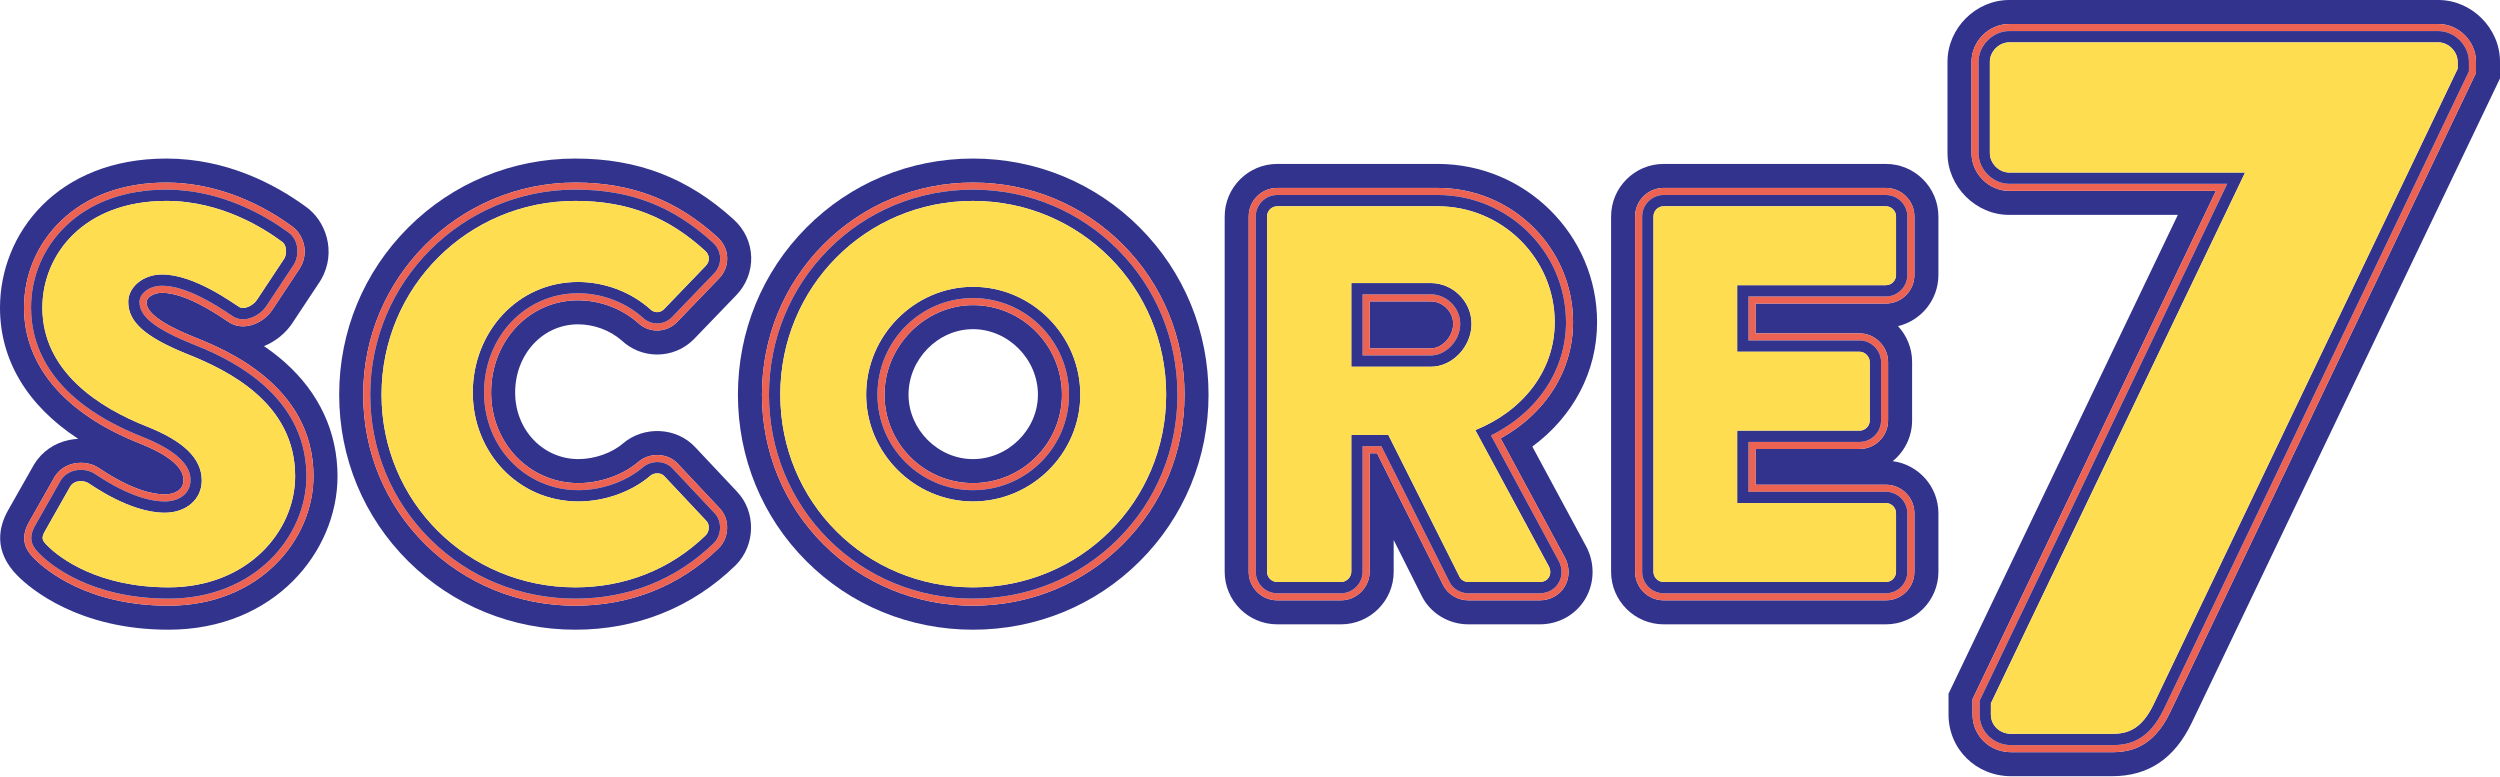
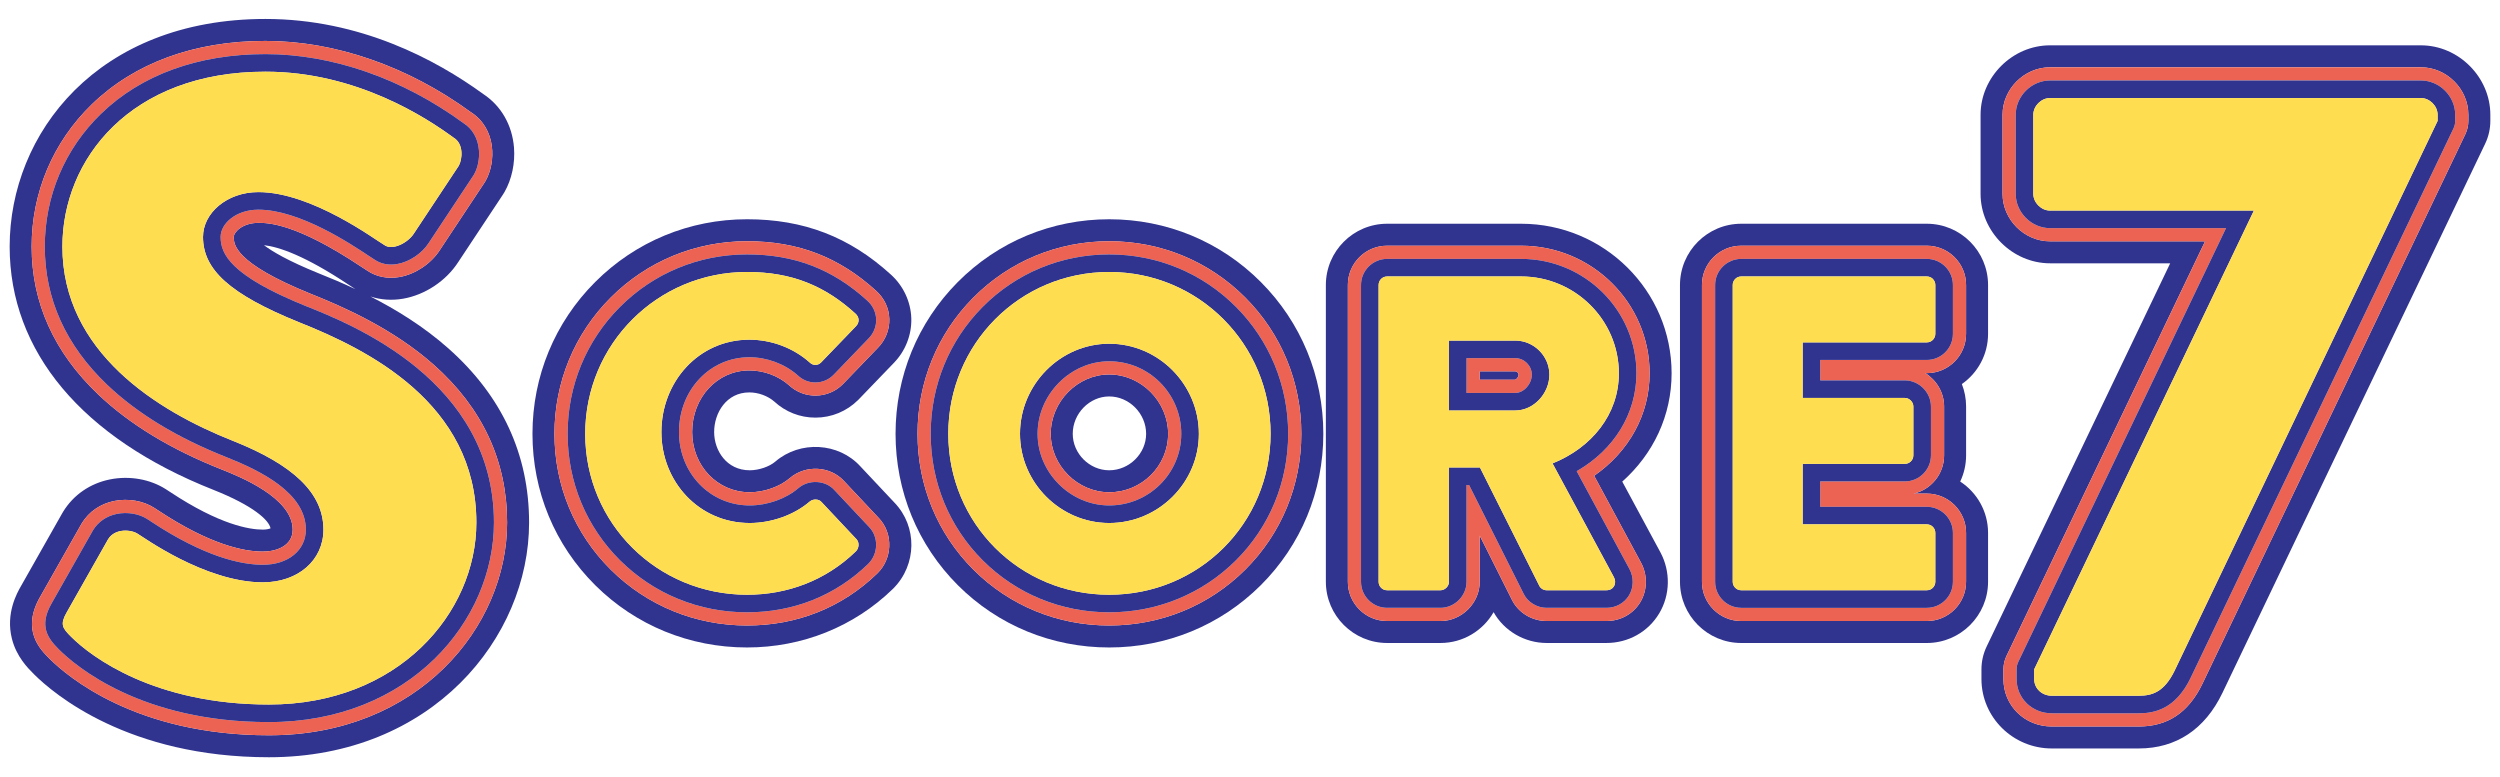
<svg xmlns="http://www.w3.org/2000/svg" id="Layer_1" data-name="Layer 1" viewBox="0 0 885.074 274.801">
  <defs>
    <style>
      .cls-1 {
        fill: none;
      }

      .cls-2 {
        fill: #ec6353;
      }

      .cls-3 {
-         fill: #32338d;
+         fill: #30348f;
      }

      .cls-4 {
        fill: #fedd50;
      }
    </style>
  </defs>
-   <path class="cls-1" d="M344.457,116.533c-12.365,0-22.811,10.62-22.811,23.19,0,12.364,10.446,22.811,22.811,22.811,12.467,0,23-10.446,23-22.811,0-12.57-10.533-23.19-23-23.19Z" />
-   <path class="cls-3" d="M100.809,128.238c-2.366-2.098-4.842-3.99-7.346-5.697,4.071-1.658,7.727-4.599,10.091-8.236l9.643-14.558.52-.843c5.539-9.698,1.648-20.842-5.574-25.821-10.691-7.782-27.834-16.95-49.251-16.95C20.229,56.133,0,82.7,0,108.943c0,18.611,9.687,34.637,27.685,46.422-1.049.048-2.097.175-3.133.384-5.268,1.065-9.688,4.121-12.447,8.605l-9.192,16.213c-3.31,5.806-5.4,14.561,3.381,23.344,4.462,4.463,21.499,19.023,53.357,19.023,37.458,0,59.841-27.624,59.841-54.33,0-15.573-6.46-29.531-18.682-40.366ZM59.65,214.435c-28.591,0-43.468-12.655-47.347-16.534-1.963-1.963-6.044-6.045-2.004-13.129l9.044-15.963c1.511-2.456,3.958-4.135,6.892-4.728,2.981-.604,6.219-.036,8.557,1.482.228.139.478.304.823.532,11.144,7.38,18.498,8.929,22.705,8.929,3.049,0,6.61-1.283,6.61-4.9,0-1.733,0-7.007-15.469-13.148-26.412-10.441-40.962-27.501-40.962-48.032,0-11.644,4.597-22.519,12.945-30.623,9.224-8.954,22.172-13.688,37.445-13.688,15.005,0,30.745,5.465,44.346,15.394,3.605,2.416,6.566,8.591,3.099,14.661l-.225.366-9.665,14.591c-1.874,2.902-5.25,5.149-8.623,5.733-2.501.434-4.905-.051-6.833-1.364-.363-.222-.786-.504-1.379-.899-3.508-2.337-14.185-9.451-22.24-9.451-3.339,0-5.47,1.89-5.47,3.19,0,1.549,0,5.661,16.651,12.406,10.467,4.159,42.44,16.866,42.44,49.345,0,22.528-19.204,45.83-51.341,45.83Z" />
-   <path class="cls-3" d="M246.268,158.468c-6.545-7.205-18.221-7.901-25.787-1.42-3.87,3.333-10.022,5.486-15.672,5.486-12.578,0-22.43-10.354-22.43-23.57,0-13.537,9.769-24.141,22.24-24.141,5.687,0,11.322,2.089,15.499,5.737,3.419,3.197,7.843,4.95,12.527,4.95,4.895,0,9.505-1.914,12.981-5.391l14.958-15.529c3.56-3.634,5.513-8.572,5.366-13.583-.15-5.115-2.366-9.846-6.243-13.334-16.14-14.695-33.948-21.541-56.037-21.541-22.386,0-43.393,8.68-59.153,24.438-15.759,15.76-24.438,36.768-24.438,59.152s8.694,43.338,24.479,59.003c15.731,15.611,36.724,24.208,59.112,24.208,21.762,0,41.339-7.838,56.617-22.666l.16-.157c7.11-7.109,7.276-18.981.429-26.1l-14.607-15.544ZM257.424,187.265c-.131,2.612-1.192,5.04-2.988,6.837-13.729,13.325-31.26,20.333-50.767,20.333-20.129,0-38.996-7.722-53.125-21.741-14.166-14.057-21.967-32.868-21.967-52.97,0-41.405,33.686-75.091,75.091-75.091,19.865,0,35.868,6.154,50.36,19.368,2.104,1.868,3.342,4.466,3.424,7.257.081,2.761-.971,5.389-2.965,7.409l-14.873,15.443c-1.871,1.87-4.347,2.9-6.971,2.9-2.545,0-4.95-.969-6.8-2.733-5.72-5.057-13.448-7.954-21.226-7.954-17.237,0-30.74,14.338-30.74,32.641,0,17.983,13.586,32.07,30.93,32.07,7.684,0,15.814-2.892,21.219-7.546,4.057-3.477,10.535-3.11,13.987.737l14.703,15.646c1.861,1.914,2.847,4.601,2.707,7.393Z" />
-   <path class="cls-3" d="M344.457,56.133c-22.384,0-43.338,8.693-59.003,24.479-15.611,15.731-24.208,36.725-24.208,59.111s8.612,43.325,24.249,58.963c15.637,15.637,36.577,24.248,58.963,24.248s43.352-8.604,59.036-24.229c15.711-15.65,24.364-36.598,24.364-58.982s-8.638-43.386-24.323-59.132c-15.712-15.772-36.693-24.459-59.077-24.459ZM397.495,192.685c-14.08,14.025-32.916,21.75-53.038,21.75s-38.921-7.728-52.952-21.759c-14.032-14.031-21.759-32.837-21.759-52.952s7.721-38.995,21.742-53.124c14.057-14.165,32.869-21.967,52.97-21.967s38.95,7.798,53.055,21.958c14.087,14.142,21.845,33.011,21.845,53.133s-7.764,38.917-21.863,52.961Z" />
-   <path class="cls-3" d="M344.457,108.033c-16.972,0-31.311,14.513-31.311,31.69,0,17.265,14.046,31.311,31.311,31.311,17.369,0,31.5-14.046,31.5-31.311,0-17.475-14.131-31.69-31.5-31.69ZM344.457,162.534c-12.365,0-22.811-10.446-22.811-22.811,0-12.57,10.446-23.19,22.811-23.19,12.467,0,23,10.62,23,23.19,0,12.364-10.533,22.811-23,22.811Z" />
-   <path class="cls-3" d="M514.464,114.644c0-4.304-3.637-7.94-7.94-7.94h-21.62v16.641h21.62c4.081,0,7.94-4.229,7.94-8.7Z" />
-   <path class="cls-3" d="M565.415,114.074c0-30.901-25.311-56.041-56.421-56.041h-56.811c-10.262,0-18.61,8.349-18.61,18.61v125.781c0,10.262,8.349,18.61,18.61,18.61h22.61c10.262,0,18.61-8.349,18.61-18.61v-11.244l9.964,19.853c3.037,6.076,9.497,10.002,16.456,10.002h25.271c6.731,0,12.758-3.362,16.122-8.994,3.356-5.617,3.478-12.755.311-18.638l-19.042-35.304c14.438-10.626,22.93-26.479,22.93-44.025ZM531.261,155.196l22.784,42.242c1.753,3.257,1.704,7.181-.126,10.244-1.815,3.038-5.114,4.853-8.825,4.853h-25.271c-3.71,0-7.268-2.131-8.854-5.303l-23.467-46.758h-2.6v41.95c0,5.48-4.63,10.11-10.11,10.11h-22.61c-5.575,0-10.11-4.535-10.11-10.11v-125.781c0-5.575,4.535-10.11,10.11-10.11h56.811c26.424,0,47.921,21.327,47.921,47.541,0,17.07-9.664,32.307-25.653,41.122Z" />
-   <path class="cls-3" d="M667.644,58.033h-78.661c-10.262,0-18.61,8.349-18.61,18.61v125.781c0,10.262,8.349,18.61,18.61,18.61h78.661c10.262,0,18.61-8.349,18.61-18.61v-20.71c0-9.435-7.057-17.252-16.169-18.451,4.184-3.415,6.858-8.61,6.858-14.42v-20.71c0-4.891-1.897-9.348-4.993-12.673,8.192-1.948,14.304-9.327,14.304-18.107v-20.71c0-10.262-8.349-18.61-18.61-18.61ZM677.754,97.354c0,5.575-4.535,10.11-10.11,10.11h-46.131v10.56h36.82c5.48,0,10.11,4.63,10.11,10.11v20.71c0,5.575-4.535,10.11-10.11,10.11h-36.82v12.65h46.131c5.575,0,10.11,4.535,10.11,10.11v20.71c0,5.575-4.535,10.11-10.11,10.11h-78.661c-5.575,0-10.11-4.535-10.11-10.11v-125.781c0-5.575,4.535-10.11,10.11-10.11h78.661c5.575,0,10.11,4.535,10.11,10.11v20.71Z" />
-   <path class="cls-3" d="M863.234,0h-151.921c-11.839,0-21.84,10.001-21.84,21.84v32.4c0,11.839,10.001,21.84,21.84,21.84h59.705l-81.185,169.515v7.366c0,12.247,9.752,21.84,22.2,21.84h35.64c12.912,0,22.163-6.198,28.291-18.967l109.109-228.07v-5.924c0-11.839-10.001-21.84-21.84-21.84ZM876.574,25.835l-.637,1.33-107.641,225c-6.013,12.53-14.18,14.136-20.623,14.136h-35.64c-7.683,0-13.7-5.859-13.7-13.34v-5.437l86.18-179.944h-73.2c-7.23,0-13.34-6.109-13.34-13.34V21.84c0-7.23,6.109-13.34,13.34-13.34h151.921c7.231,0,13.34,6.109,13.34,13.34v3.995Z" />
-   <path class="cls-2" d="M68.551,119.26c-16.651-6.745-16.651-10.857-16.651-12.406,0-1.301,2.131-3.19,5.47-3.19,8.055,0,18.731,7.114,22.24,9.451.593.396,1.016.678,1.379.899,1.928,1.313,4.332,1.798,6.833,1.364,3.372-.584,6.749-2.831,8.623-5.733l9.665-14.591.225-.366c3.468-6.07.506-12.245-3.099-14.661-13.601-9.929-29.341-15.394-44.346-15.394-15.273,0-28.221,4.733-37.445,13.688-8.348,8.104-12.945,18.979-12.945,30.623,0,20.531,14.55,37.591,40.962,48.032,15.469,6.142,15.469,11.415,15.469,13.148,0,3.617-3.561,4.9-6.61,4.9-4.207,0-11.561-1.549-22.705-8.929-.345-.229-.595-.394-.823-.532-2.338-1.519-5.576-2.086-8.557-1.482-2.934.593-5.381,2.271-6.892,4.728l-9.044,15.963c-4.041,7.084.041,11.166,2.004,13.129,3.878,3.879,18.756,16.534,47.347,16.534,32.137,0,51.341-23.302,51.341-45.83,0-32.479-31.973-45.186-42.44-49.345ZM59.65,211.935c-27.63,0-41.872-12.095-45.579-15.802-2.376-2.377-4.458-5.117-1.597-10.127l9-15.887c1.144-1.859,3.011-3.134,5.258-3.588,2.34-.474,4.949-.021,6.731,1.149.192.115.417.265.773.5,11.663,7.723,19.535,9.344,24.085,9.344,5.364,0,9.11-3.043,9.11-7.4,0-2.152,0-8.704-17.046-15.472-32.55-12.869-39.384-31.96-39.384-45.709,0-10.962,4.328-21.2,12.187-28.829,8.748-8.492,21.095-12.981,35.704-12.981,19.492,0,35.183,9.3,42.886,14.923,4.22,2.646,4.112,8.375,2.388,11.393l-.138.225-9.69,14.63c-1.443,2.268-4.247,4.146-6.939,4.611-1.871.323-3.65-.029-5.046-.998-.332-.201-.748-.479-1.354-.882-3.664-2.441-14.814-9.871-23.626-9.871-4.768,0-7.97,2.942-7.97,5.69,0,3.633,2.164,8.223,18.212,14.724,10.092,4.011,40.878,16.245,40.878,47.027,0,21.299-18.269,43.33-48.841,43.33Z" />
-   <path class="cls-2" d="M240.014,164.226c-3.452-3.848-9.93-4.214-13.987-.737-5.404,4.654-13.535,7.546-21.219,7.546-17.344,0-30.93-14.087-30.93-32.07,0-18.303,13.503-32.641,30.74-32.641,7.778,0,15.506,2.897,21.226,7.954,1.85,1.765,4.255,2.733,6.8,2.733,2.625,0,5.1-1.03,6.971-2.9l14.873-15.443c1.994-2.021,3.046-4.648,2.965-7.409-.082-2.791-1.32-5.389-3.424-7.257-14.492-13.214-30.495-19.368-50.36-19.368-41.405,0-75.091,33.686-75.091,75.091,0,20.102,7.801,38.913,21.967,52.97,14.128,14.02,32.995,21.741,53.125,21.741,19.507,0,37.038-7.008,50.767-20.333,1.796-1.797,2.857-4.225,2.988-6.837.14-2.792-.846-5.479-2.707-7.393l-14.703-15.646ZM252.668,192.333c-13.227,12.838-30.155,19.602-48.999,19.602-19.465,0-37.707-7.464-51.364-21.016-13.688-13.584-21.228-31.766-21.228-51.195,0-40.026,32.564-72.591,72.591-72.591,19.468,0,34.479,5.771,48.675,18.715,1.607,1.428,2.548,3.388,2.609,5.483.061,2.09-.75,4.086-2.286,5.621l-14.767,15.336c-1.452,1.453-3.3,2.223-5.256,2.223-1.911,0-3.718-.734-5.104-2.071-6.175-5.477-14.523-8.616-22.921-8.616-18.639,0-33.24,15.436-33.24,35.141,0,19.385,14.684,34.57,33.43,34.57,8.256,0,17.012-3.123,22.85-8.151,1.395-1.195,3.319-1.83,5.254-1.799,2.079.054,3.988.902,5.258,2.332l14.741,15.686c2.767,2.832,2.661,7.827-.244,10.731Z" />
-   <path class="cls-2" d="M344.457,64.633c-20.101,0-38.913,7.802-52.97,21.967-14.021,14.129-21.742,32.995-21.742,53.124s7.728,38.921,21.759,52.952c14.031,14.031,32.837,21.759,52.952,21.759s38.958-7.725,53.038-21.75c14.099-14.044,21.863-32.853,21.863-52.961s-7.758-38.991-21.845-53.133c-14.105-14.16-32.947-21.958-53.055-21.958ZM395.73,190.913c-13.608,13.556-31.817,21.021-51.273,21.021s-37.625-7.468-51.185-21.026c-13.56-13.56-21.027-31.737-21.027-51.185s7.464-37.706,21.016-51.363c13.584-13.688,31.766-21.228,51.195-21.228s37.651,7.537,51.284,21.223c13.617,13.669,21.116,31.912,21.116,51.368s-7.503,37.618-21.127,51.189Z" />
-   <path class="cls-2" d="M344.457,105.533c-18.644,0-33.811,15.338-33.811,34.19,0,18.644,15.167,33.811,33.811,33.811,18.748,0,34-15.167,34-33.811,0-18.853-15.252-34.19-34-34.19ZM344.457,171.034c-17.265,0-31.311-14.046-31.311-31.311,0-17.178,14.339-31.69,31.311-31.69,17.369,0,31.5,14.216,31.5,31.69,0,17.265-14.131,31.311-31.5,31.311Z" />
-   <path class="cls-2" d="M516.964,114.644c0-5.659-4.781-10.44-10.44-10.44h-24.12v21.641h24.12c5.464,0,10.44-5.339,10.44-11.2ZM484.904,106.703h21.62c4.304,0,7.94,3.637,7.94,7.94,0,4.472-3.859,8.7-7.94,8.7h-21.62v-16.641Z" />
-   <path class="cls-2" d="M508.994,66.533h-56.811c-5.575,0-10.11,4.535-10.11,10.11v125.781c0,5.575,4.535,10.11,10.11,10.11h22.61c5.48,0,10.11-4.63,10.11-10.11v-41.95h2.6l23.467,46.758c1.586,3.172,5.144,5.303,8.854,5.303h25.271c3.711,0,7.01-1.814,8.825-4.853,1.83-3.063,1.879-6.987.126-10.244l-22.784-42.242c15.989-8.815,25.653-24.052,25.653-41.122,0-26.214-21.497-47.541-47.921-47.541ZM527.858,154.153l23.987,44.473c1.338,2.483,1.31,5.462-.072,7.774-1.359,2.276-3.856,3.635-6.679,3.635h-25.271c-3.217,0-5.642-1.97-6.618-3.921l-24.159-48.14h-6.643v44.45c0,4.125-3.485,7.61-7.61,7.61h-22.61c-4.196,0-7.61-3.414-7.61-7.61v-125.781c0-4.196,3.414-7.61,7.61-7.61h56.811c25.045,0,45.421,20.205,45.421,45.041,0,16.896-10.064,31.915-26.557,40.079Z" />
-   <path class="cls-2" d="M667.644,66.533h-78.661c-5.575,0-10.11,4.535-10.11,10.11v125.781c0,5.575,4.535,10.11,10.11,10.11h78.661c5.575,0,10.11-4.535,10.11-10.11v-20.71c0-5.575-4.535-10.11-10.11-10.11h-46.131v-12.65h36.82c5.575,0,10.11-4.535,10.11-10.11v-20.71c0-5.48-4.63-10.11-10.11-10.11h-36.82v-10.56h46.131c5.575,0,10.11-4.535,10.11-10.11v-20.71c0-5.575-4.535-10.11-10.11-10.11ZM675.254,97.354c0,4.196-3.414,7.61-7.61,7.61h-48.631v15.56h39.32c4.125,0,7.61,3.485,7.61,7.61v20.71c0,4.196-3.414,7.61-7.61,7.61h-39.32v17.65h48.631c4.196,0,7.61,3.414,7.61,7.61v20.71c0,4.196-3.414,7.61-7.61,7.61h-78.661c-4.196,0-7.61-3.414-7.61-7.61v-125.781c0-4.196,3.414-7.61,7.61-7.61h78.661c4.196,0,7.61,3.414,7.61,7.61v20.71Z" />
-   <path class="cls-3" d="M67.613,121.577c-16.049-6.501-18.212-11.091-18.212-14.724,0-2.748,3.203-5.69,7.97-5.69,8.812,0,19.962,7.43,23.626,9.871.606.403,1.022.681,1.354.882,1.396.969,3.176,1.321,5.046.998,2.692-.466,5.496-2.344,6.939-4.611l9.69-14.63.138-.225c1.724-3.018,1.832-8.746-2.388-11.393-7.703-5.623-23.394-14.923-42.886-14.923-14.609,0-26.956,4.489-35.704,12.981-7.858,7.629-12.187,17.867-12.187,28.829,0,13.749,6.834,32.84,39.384,45.709,17.046,6.768,17.046,13.319,17.046,15.472,0,4.357-3.746,7.4-9.11,7.4-4.55,0-12.423-1.621-24.085-9.344-.355-.235-.581-.385-.773-.5-1.782-1.171-4.391-1.623-6.731-1.149-2.247.454-4.114,1.729-5.258,3.588l-9,15.887c-2.86,5.01-.779,7.75,1.597,10.127,3.707,3.707,17.949,15.802,45.579,15.802,30.572,0,48.841-22.031,48.841-43.33,0-30.782-30.787-43.017-40.878-47.027ZM59.65,207.935c-24.7,0-38.38-10.26-42.75-14.63-1.9-1.9-2.47-2.66-.95-5.32l8.93-15.77c1.52-2.471,5.13-2.091,6.46-1.141.76.38,14.44,10.45,26.98,10.45,7.6,0,13.11-4.75,13.11-11.4,0-7.979-6.65-14.06-19.57-19.189-16.34-6.46-36.86-19.19-36.86-41.991,0-18.81,14.63-37.811,43.891-37.811,19.76,0,34.96,10.07,40.661,14.251,2.28,1.33,1.9,4.75,1.14,6.08l-9.69,14.63c-1.33,2.09-4.75,3.8-6.46,2.47-1.71-.95-15.58-11.4-27.17-11.4-6.84,0-11.97,4.561-11.97,9.69,0,7.03,5.7,12.351,20.71,18.431,14.82,5.89,38.38,17.479,38.38,43.32,0,19.57-16.91,39.33-44.841,39.33Z" />
-   <path class="cls-3" d="M238.171,165.916c-1.271-1.43-3.18-2.278-5.258-2.332-1.935-.031-3.859.604-5.254,1.799-5.838,5.028-14.594,8.151-22.85,8.151-18.746,0-33.43-15.186-33.43-34.57,0-19.705,14.601-35.141,33.24-35.141,8.397,0,16.746,3.14,22.921,8.616,1.386,1.337,3.193,2.071,5.104,2.071,1.957,0,3.805-.77,5.256-2.223l14.767-15.336c1.536-1.535,2.347-3.531,2.286-5.621-.062-2.096-1.002-4.056-2.609-5.483-14.196-12.943-29.208-18.715-48.675-18.715-40.027,0-72.591,32.564-72.591,72.591,0,19.43,7.539,37.611,21.228,51.195,13.657,13.552,31.898,21.016,51.364,21.016,18.844,0,35.772-6.764,48.999-19.602,2.905-2.904,3.011-7.899.244-10.731l-14.741-15.686ZM249.839,189.505c-12.92,12.54-29.26,18.43-46.17,18.43-38.001,0-68.591-30.21-68.591-68.211s30.59-68.591,68.591-68.591c19,0,33.06,5.891,45.98,17.671,1.71,1.52,1.71,3.8.19,5.319l-14.82,15.391c-1.33,1.33-3.42,1.33-4.75,0-7.03-6.271-16.34-9.69-25.65-9.69-21.47,0-37.24,17.86-37.24,39.141,0,21.091,15.96,38.57,37.43,38.57,8.93,0,18.62-3.229,25.46-9.12,1.33-1.14,3.8-1.14,4.94.19l14.82,15.771c1.33,1.33,1.14,3.8-.19,5.13Z" />
-   <path class="cls-3" d="M344.457,67.133c-19.43,0-37.611,7.539-51.195,21.228-13.552,13.657-21.016,31.898-21.016,51.363s7.467,37.625,21.027,51.185c13.56,13.559,31.737,21.026,51.185,21.026s37.665-7.466,51.273-21.021c13.625-13.571,21.127-31.751,21.127-51.189s-7.499-37.699-21.116-51.368c-13.633-13.686-31.846-21.223-51.284-21.223ZM344.457,207.935c-38.001,0-68.211-30.21-68.211-68.211s30.21-68.591,68.211-68.591,68.4,30.591,68.4,68.591-30.4,68.211-68.4,68.211Z" />
-   <path class="cls-3" d="M344.457,101.533c-20.71,0-37.811,17.291-37.811,38.19,0,20.711,17.101,37.811,37.811,37.811,20.899,0,38-17.1,38-37.811,0-20.899-17.101-38.19-38-38.19ZM344.457,173.534c-18.644,0-33.811-15.167-33.811-33.811,0-18.853,15.167-34.19,33.811-34.19,18.748,0,34,15.338,34,34.19,0,18.644-15.252,33.811-34,33.811Z" />
-   <path class="cls-3" d="M508.994,69.033h-56.811c-4.196,0-7.61,3.414-7.61,7.61v125.781c0,4.196,3.414,7.61,7.61,7.61h22.61c4.125,0,7.61-3.485,7.61-7.61v-44.45h6.643l24.159,48.14c.977,1.951,3.401,3.921,6.618,3.921h25.271c2.822,0,5.319-1.358,6.679-3.635,1.382-2.312,1.41-5.291.072-7.774l-23.987-44.473c16.492-8.164,26.557-23.183,26.557-40.079,0-24.836-20.376-45.041-45.421-45.041ZM522.294,152.265l26.03,48.26c1.33,2.471,0,5.511-3.23,5.511h-25.271c-1.52,0-2.66-.95-3.04-1.71l-25.27-50.351h-13.11v48.45c0,1.9-1.71,3.61-3.61,3.61h-22.61c-2.09,0-3.61-1.71-3.61-3.61v-125.781c0-1.9,1.521-3.61,3.61-3.61h56.811c22.801,0,41.421,18.431,41.421,41.041,0,17.479-11.59,31.54-28.12,38.19Z" />
-   <path class="cls-3" d="M520.964,114.644c0-7.979-6.65-14.44-14.44-14.44h-28.12v29.641h28.12c7.79,0,14.44-7.22,14.44-15.2ZM482.404,104.203h24.12c5.659,0,10.44,4.781,10.44,10.44,0,5.861-4.977,11.2-10.44,11.2h-24.12v-21.641Z" />
-   <path class="cls-3" d="M667.644,69.033h-78.661c-4.196,0-7.61,3.414-7.61,7.61v125.781c0,4.196,3.414,7.61,7.61,7.61h78.661c4.196,0,7.61-3.414,7.61-7.61v-20.71c0-4.196-3.414-7.61-7.61-7.61h-48.631v-17.65h39.32c4.196,0,7.61-3.414,7.61-7.61v-20.71c0-4.125-3.485-7.61-7.61-7.61h-39.32v-15.56h48.631c4.196,0,7.61-3.414,7.61-7.61v-20.71c0-4.196-3.414-7.61-7.61-7.61ZM671.254,97.354c0,1.9-1.521,3.61-3.61,3.61h-52.631v23.56h43.32c1.9,0,3.61,1.711,3.61,3.61v20.71c0,2.091-1.71,3.61-3.61,3.61h-43.32v25.65h52.631c2.09,0,3.61,1.71,3.61,3.61v20.71c0,1.9-1.521,3.61-3.61,3.61h-78.661c-2.09,0-3.61-1.71-3.61-3.61v-125.781c0-1.9,1.521-3.61,3.61-3.61h78.661c2.09,0,3.61,1.71,3.61,3.61v20.71Z" />
-   <path class="cls-2" d="M863.234,8.5h-151.921c-7.23,0-13.34,6.109-13.34,13.34v32.4c0,7.23,6.109,13.34,13.34,13.34h73.2l-86.18,179.944v5.437c0,7.48,6.018,13.34,13.7,13.34h35.64c6.443,0,14.61-1.605,20.623-14.136l107.641-225,.637-1.33v-3.995c0-7.23-6.108-13.34-13.34-13.34ZM874.074,25.268l-.392.819-107.641,225c-5.377,11.204-12.303,12.714-18.368,12.714h-35.64c-6.28,0-11.2-4.762-11.2-10.84v-4.868l87.649-183.013h-77.17c-5.774,0-10.84-5.065-10.84-10.84V21.84c0-5.774,5.065-10.84,10.84-10.84h151.921c5.774,0,10.84,5.065,10.84,10.84v3.428Z" />
-   <path class="cls-3" d="M863.234,11h-151.921c-5.774,0-10.84,5.065-10.84,10.84v32.4c0,5.774,5.065,10.84,10.84,10.84h77.17l-87.649,183.013v4.868c0,6.078,4.92,10.84,11.2,10.84h35.64c6.065,0,12.991-1.51,18.368-12.714l107.641-225,.392-.819v-3.428c0-5.774-5.065-10.84-10.84-10.84ZM870.074,24.36l-107.641,225c-4.319,9-9.359,10.44-14.76,10.44h-35.64c-3.96,0-7.2-2.88-7.2-6.84v-3.96l90-187.921h-83.521c-3.6,0-6.84-3.24-6.84-6.84V21.84c0-3.6,3.24-6.84,6.84-6.84h151.921c3.6,0,6.84,3.24,6.84,6.84v2.521Z" />
-   <path class="cls-4" d="M66.111,125.284c-15.01-6.08-20.71-11.4-20.71-18.431,0-5.13,5.13-9.69,11.97-9.69,11.59,0,25.46,10.45,27.17,11.4,1.71,1.33,5.13-.38,6.46-2.47l9.69-14.63c.76-1.33,1.14-4.75-1.14-6.08-5.7-4.181-20.9-14.251-40.661-14.251-29.26,0-43.891,19.001-43.891,37.811,0,22.801,20.521,35.531,36.86,41.991,12.92,5.13,19.57,11.21,19.57,19.189,0,6.65-5.51,11.4-13.11,11.4-12.541,0-26.221-10.07-26.98-10.45-1.33-.95-4.94-1.33-6.46,1.141l-8.93,15.77c-1.52,2.66-.95,3.42.95,5.32,4.37,4.37,18.05,14.63,42.75,14.63,27.931,0,44.841-19.76,44.841-39.33,0-25.841-23.561-37.431-38.38-43.32Z" />
-   <path class="cls-4" d="M235.209,168.604c-1.14-1.33-3.61-1.33-4.94-.19-6.84,5.891-16.53,9.12-25.46,9.12-21.47,0-37.43-17.479-37.43-38.57,0-21.28,15.77-39.141,37.24-39.141,9.31,0,18.62,3.42,25.65,9.69,1.33,1.33,3.42,1.33,4.75,0l14.82-15.391c1.52-1.52,1.52-3.8-.19-5.319-12.92-11.78-26.98-17.671-45.98-17.671-38.001,0-68.591,30.591-68.591,68.591s30.59,68.211,68.591,68.211c16.91,0,33.25-5.89,46.17-18.43,1.33-1.33,1.52-3.8.19-5.13l-14.82-15.771Z" />
-   <path class="cls-4" d="M344.457,71.133c-38.001,0-68.211,30.591-68.211,68.591s30.21,68.211,68.211,68.211,68.4-30.21,68.4-68.211-30.4-68.591-68.4-68.591ZM344.457,177.534c-20.71,0-37.811-17.1-37.811-37.811,0-20.899,17.101-38.19,37.811-38.19,20.899,0,38,17.291,38,38.19,0,20.711-17.101,37.811-38,37.811Z" />
-   <path class="cls-4" d="M508.994,73.033h-56.811c-2.09,0-3.61,1.71-3.61,3.61v125.781c0,1.9,1.521,3.61,3.61,3.61h22.61c1.9,0,3.61-1.71,3.61-3.61v-48.45h13.11l25.27,50.351c.38.76,1.521,1.71,3.04,1.71h25.271c3.23,0,4.561-3.04,3.23-5.511l-26.03-48.26c16.53-6.65,28.12-20.711,28.12-38.19,0-22.61-18.62-41.041-41.421-41.041ZM478.404,100.203h28.12c7.79,0,14.44,6.461,14.44,14.44s-6.65,15.2-14.44,15.2h-28.12v-29.641Z" />
-   <path class="cls-4" d="M667.644,73.033h-78.661c-2.09,0-3.61,1.71-3.61,3.61v125.781c0,1.9,1.521,3.61,3.61,3.61h78.661c2.09,0,3.61-1.71,3.61-3.61v-20.71c0-1.9-1.521-3.61-3.61-3.61h-52.631v-25.65h43.32c1.9,0,3.61-1.52,3.61-3.61v-20.71c0-1.899-1.71-3.61-3.61-3.61h-43.32v-23.56h52.631c2.09,0,3.61-1.71,3.61-3.61v-20.71c0-1.9-1.521-3.61-3.61-3.61Z" />
-   <path class="cls-4" d="M863.234,15h-151.921c-3.6,0-6.84,3.24-6.84,6.84v32.4c0,3.6,3.24,6.84,6.84,6.84h83.521l-90,187.921v3.96c0,3.96,3.24,6.84,7.2,6.84h35.64c5.4,0,10.44-1.44,14.76-10.44l107.641-225v-2.521c0-3.6-3.24-6.84-6.84-6.84Z" />
+   <path class="cls-1" d="M392.693,140.355c-6.998,0-12.911,6.058-12.911,13.229,0,6.998,5.912,12.91,12.911,12.91,7.084,0,13.069-5.912,13.069-12.91,0-7.171-5.985-13.229-13.069-13.229Z" />
+   <path class="cls-1" d="M93.438,86.797c2.872,2.184,8.48,5.55,19.314,9.942,3.879,1.542,8.324,3.394,13.064,5.619-.009-.006-.018-.012-.027-.018-.677-.421-1.407-.907-2.339-1.528-15.439-10.286-24.675-13.415-30.012-14.015Z" />
+   <path class="cls-3" d="M158.706,123.313c-8.735-7.743-18.486-13.724-27.567-18.352,3.613,1.2,7.56,1.482,11.582.786,7.73-1.339,15.166-6.273,19.463-12.899l15.805-23.862c.226-.342.442-.691.645-1.047,2.56-4.48,3.775-10.214,3.334-15.73-.637-7.958-4.59-14.789-10.908-18.938-16.805-12.212-43.665-26.559-77.092-26.559C34.522,6.712,3.419,47.254,3.419,87.303c0,37.141,25.631,67.73,72.146,86.119,14.121,5.607,19.643,10.692,20.217,13.622-.497.209-1.402.453-2.748.453-4.738,0-15.293-1.727-32.753-13.288-.544-.36-1.014-.672-1.486-.963-5.595-3.604-12.944-4.918-19.896-3.513-7.007,1.417-12.878,5.465-16.531,11.401-.119.193-.234.388-.346.585l-14.611,25.802c-1.378,2.412-5.446,9.601-3.203,18.575,1.591,6.365,5.623,10.397,7.789,12.563,6.904,6.903,33.307,29.428,83.213,29.428,57.653,0,92.104-42.242,92.104-83.081,0-24.108-9.626-44.865-28.611-61.695ZM95.213,260.31c-46.917,0-71.344-20.78-77.713-27.15-3.257-3.257-10.034-10.034-3.319-21.802l14.612-25.804c.065-.115.132-.229.202-.342,2.51-4.08,6.575-6.869,11.446-7.853,4.942-.998,10.31-.057,14.19,2.458.377.23.788.502,1.356.878,18.2,12.052,30.192,14.581,37.048,14.581,4.88,0,10.58-2.037,10.58-7.779,0-11.308-18.951-18.833-25.178-21.306-17.941-7.093-32.654-16.041-43.715-26.589-15.609-14.885-23.523-32.481-23.523-52.3,0-19.136,7.555-37.009,21.275-50.327,15.153-14.71,36.417-22.485,61.495-22.485,24.585,0,50.374,8.94,72.668,25.181,9.184,5.851,9.003,17.828,5.244,24.407-.119.208-.244.411-.376.61l-15.826,23.894c-3.104,4.808-8.697,8.53-14.285,9.498-4.156.721-8.157-.085-11.367-2.269-.597-.366-1.291-.829-2.263-1.476-23.169-15.436-33.04-15.436-36.284-15.436-5.637,0-8.713,3.289-8.713,4.979,0,2.49,0,9.102,27.09,20.079,11.916,4.738,29.389,12.498,43.689,25.175,17.247,15.29,25.992,34.088,25.992,55.874,0,37.015-31.542,75.302-84.325,75.302ZM125.816,102.358c-4.74-2.225-9.185-4.077-13.064-5.619-10.833-4.392-16.441-7.758-19.314-9.942,5.337.6,14.572,3.728,30.012,14.015.933.621,1.662,1.108,2.339,1.528.009.006.018.012.027.018Z" />
+   <path class="cls-3" d="M304.553,165.062c-7.663-8.378-21.248-9.201-30.047-1.664-2.116,1.823-5.852,3.095-9.083,3.095-8.18,0-12.593-6.979-12.593-13.545,0-6.798,4.358-14.022,12.434-14.022,3.205,0,6.492,1.2,8.841,3.22,3.985,3.687,9.124,5.707,14.567,5.707,5.729,0,11.122-2.238,15.185-6.302.083-.083.165-.167.246-.251l12.309-12.783c4.124-4.221,6.386-9.966,6.215-15.804-.173-5.874-2.804-11.516-7.227-15.507-14.676-13.361-30.862-19.584-50.93-19.584-20.338,0-39.426,7.888-53.749,22.211-14.323,14.323-22.211,33.411-22.211,53.749s7.906,39.395,22.262,53.64c14.297,14.188,33.368,22.001,53.698,22.001,19.522,0,37.836-7.34,51.566-20.666.067-.064.133-.13.198-.196,8.404-8.404,8.572-21.947.452-30.388l-12.134-12.912ZM314.824,193.563c-.177,3.536-1.629,6.84-4.089,9.299-.038.038-.077.077-.116.114-12.449,12.082-28.406,18.469-46.148,18.469-18.264,0-35.388-7.012-48.218-19.744-12.873-12.774-19.962-29.863-19.962-48.119s7.079-35.394,19.932-48.248c12.853-12.854,29.988-19.933,48.248-19.933,18.02,0,32.544,5.582,45.705,17.568,2.904,2.612,4.564,6.149,4.676,9.972.11,3.744-1.353,7.437-4.019,10.156l-12.333,12.806c-.047.049-.095.098-.144.146-5.232,5.234-13.68,5.338-19.043.316-3.787-3.319-8.897-5.22-14.049-5.22-11.335,0-20.213,9.576-20.213,21.801,0,11.958,8.948,21.324,20.372,21.324,5.088,0,10.646-1.954,14.159-4.979,5.659-4.849,14.387-4.33,19.267,1.058l12.214,12.997c2.584,2.681,3.952,6.389,3.761,10.215Z" />
+   <path class="cls-3" d="M392.693,132.576c-11.215,0-20.69,9.621-20.69,21.008,0,11.215,9.475,20.689,20.69,20.689,11.496,0,20.849-9.281,20.849-20.689s-9.548-21.008-20.849-21.008ZM392.693,166.494c-6.998,0-12.911-5.912-12.911-12.91,0-7.171,5.912-13.229,12.911-13.229,7.084,0,13.069,6.058,13.069,13.229,0,6.998-5.985,12.91-13.069,12.91Z" />
+   <path class="cls-3" d="M392.693,77.624c-20.345,0-39.395,7.906-53.64,22.262-14.188,14.297-22.001,33.368-22.001,53.698s7.832,39.369,22.052,53.589c14.221,14.221,33.252,22.052,53.59,22.052s39.385-7.822,53.643-22.026c14.288-14.233,22.157-33.274,22.157-53.615s-7.851-39.413-22.106-53.723c-14.284-14.339-33.353-22.236-53.695-22.236ZM440.847,201.687c-12.791,12.741-29.892,19.758-48.154,19.758s-35.338-7.022-48.089-19.773c-12.751-12.751-19.774-29.829-19.774-48.089s7.012-35.388,19.744-48.218c12.774-12.873,29.863-19.962,48.119-19.962s35.369,7.084,48.184,19.947c12.792,12.842,19.838,29.972,19.838,48.233s-7.056,35.341-19.868,48.104Z" />
+   <path class="cls-3" d="M537.637,132.635c0-.619-.654-1.17-1.17-1.17h-12.597v2.975h12.562c.408-.112,1.205-.993,1.205-1.805Z" />
+   <path class="cls-3" d="M591.796,132.159c0-29.196-23.895-52.949-53.265-52.949h-47.451c-11.957,0-21.685,9.728-21.685,21.685v105.057c0,11.957,9.728,21.685,21.685,21.685h18.885c8.039,0,15.071-4.397,18.816-10.913,3.725,6.66,10.998,10.913,18.796,10.913h21.106c7.805,0,14.81-3.927,18.739-10.505,3.905-6.539,4.057-14.823.391-21.629l-13.485-25.002c11.072-9.865,17.469-23.448,17.469-38.342ZM580.966,199.196c2.373,4.405,2.286,9.747-.223,13.948-2.511,4.204-7.019,6.715-12.06,6.715h-21.106c-5.2,0-10.02-2.925-12.282-7.452l-11.424-22.761v16.308c0,7.538-6.368,13.906-13.906,13.906h-18.885c-7.668,0-13.906-6.238-13.906-13.906v-105.057c0-7.668,6.238-13.906,13.906-13.906h47.451c25.081,0,45.486,20.263,45.486,45.169,0,14.575-7.3,27.711-19.642,36.277l16.591,30.76Z" />
+   <path class="cls-3" d="M703.833,188.655c0-7.6-3.93-14.3-9.864-18.173,1.339-2.815,2.088-5.963,2.088-9.281v-17.298c0-2.798-.533-5.475-1.502-7.932,5.606-3.924,9.278-10.429,9.278-17.776v-17.298c0-11.957-9.728-21.685-21.685-21.685h-65.7c-11.957,0-21.685,9.728-21.685,21.685v105.057c0,11.957,9.728,21.685,21.685,21.685h65.7c11.957,0,21.685-9.728,21.685-21.685v-17.298ZM696.053,205.953c0,7.668-6.238,13.906-13.906,13.906h-65.7c-7.668,0-13.906-6.238-13.906-13.906v-105.057c0-7.668,6.238-13.906,13.906-13.906h65.7c7.668,0,13.906,6.238,13.906,13.906v17.298c0,7.668-6.238,13.906-13.906,13.906h-.537c3.966,2.481,6.667,6.894,6.667,11.803v17.298c0,6.589-4.605,12.121-10.766,13.548h4.636c7.668,0,13.906,6.238,13.906,13.906v17.298Z" />
+   <path class="cls-3" d="M857.073,16.047h-131.311c-13.325,0-24.582,11.257-24.582,24.582v28.005c0,13.325,11.257,24.582,24.582,24.582h42.548l-64.987,135.693c-1.206,2.517-1.832,5.273-1.832,8.064v3.423c0,13.554,11.167,24.582,24.893,24.582h30.805c13.198,0,23.43-6.782,29.599-19.637l93.038-194.477c1.203-2.515,1.828-5.269,1.828-8.057v-2.178c0-13.325-11.257-24.582-24.582-24.582ZM873.875,42.807c0,1.627-.365,3.233-1.067,4.7l-93.038,194.477c-4.916,10.242-12.301,15.214-22.582,15.214h-30.805c-9.597,0-17.114-7.38-17.114-16.803v-3.423c0-1.628.365-3.236,1.068-4.704l70.322-146.833h-54.898c-9.108,0-16.803-7.695-16.803-16.803v-28.005c0-9.108,7.695-16.803,16.803-16.803h131.311c9.108,0,16.803,7.695,16.803,16.803v2.178Z" />
+   <path class="cls-2" d="M153.546,129.135c-14.3-12.677-31.774-20.438-43.689-25.175-27.09-10.977-27.09-17.589-27.09-20.079,0-1.69,3.075-4.979,8.713-4.979,3.244,0,13.116,0,36.284,15.436.971.647,1.665,1.109,2.263,1.476,3.21,2.184,7.211,2.989,11.367,2.269,5.587-.968,11.18-4.69,14.285-9.498l15.826-23.894c.132-.199.257-.403.376-.61,3.759-6.579,3.941-18.556-5.244-24.407-22.293-16.242-48.083-25.181-72.668-25.181-25.078,0-46.342,7.775-61.495,22.485-13.719,13.318-21.275,31.191-21.275,50.327,0,19.819,7.914,37.415,23.523,52.3,11.061,10.549,25.774,19.496,43.715,26.589,6.227,2.473,25.178,9.997,25.178,21.306,0,5.742-5.699,7.779-10.58,7.779-6.856,0-18.848-2.529-37.048-14.581-.568-.376-.979-.648-1.356-.878-3.88-2.515-9.248-3.456-14.19-2.458-4.871.985-8.936,3.773-11.446,7.853-.069.112-.137.227-.202.342l-14.612,25.804c-6.715,11.768.062,18.545,3.319,21.802,6.369,6.369,30.796,27.15,77.713,27.15,52.784,0,84.325-38.286,84.325-75.302,0-21.786-8.745-40.584-25.992-55.874ZM95.213,255.643c-45.123,0-68.364-19.734-74.412-25.782-3.802-3.803-7.132-8.184-2.567-16.185l14.621-25.821c.037-.066.076-.131.115-.195,1.825-2.966,4.807-4.999,8.397-5.724,3.754-.757,7.937-.036,10.786,1.84.31.186.677.428,1.258.813,19.168,12.693,32.128,15.357,39.625,15.357,8.977,0,15.247-5.118,15.247-12.447,0-12.976-16.05-20.85-28.123-25.644-17.386-6.874-31.592-15.497-42.216-25.629-14.649-13.97-22.076-30.429-22.076-48.922,0-17.863,7.053-34.546,19.858-46.978,14.264-13.847,34.405-21.167,58.244-21.167,23.653,0,48.52,8.657,70.051,24.383,3.241,2.032,5.205,5.447,5.542,9.66.243,3.037-.405,6.238-1.734,8.562-.068.119-.139.235-.215.349l-15.842,23.919c-2.389,3.715-6.871,6.707-11.173,7.452-2.983.517-5.812-.046-8.03-1.587-.539-.325-1.22-.779-2.216-1.443-6.021-4.012-24.344-16.219-38.872-16.219-8.004,0-13.38,4.988-13.38,9.646,0,6.058,3.568,13.696,30.03,24.415,16.479,6.549,66.742,26.525,66.742,76.713,0,34.72-29.796,70.634-79.658,70.634Z" />
+   <path class="cls-2" d="M298.849,170.352c-4.88-5.388-13.608-5.907-19.267-1.058-3.513,3.025-9.071,4.979-14.159,4.979-11.424,0-20.372-9.367-20.372-21.324,0-12.225,8.879-21.801,20.213-21.801,5.152,0,10.263,1.9,14.049,5.22,5.363,5.022,13.811,4.918,19.043-.316.048-.048.096-.097.144-.146l12.333-12.806c2.666-2.719,4.129-6.412,4.019-10.156-.112-3.822-1.772-7.36-4.676-9.972-13.162-11.986-27.686-17.568-45.705-17.568-18.26,0-35.395,7.079-48.248,19.933-12.854,12.854-19.932,29.988-19.932,48.248s7.089,35.344,19.962,48.119c12.83,12.732,29.955,19.744,48.218,19.744,17.742,0,33.7-6.387,46.148-18.469.039-.038.077-.076.116-.114,2.46-2.46,3.912-5.763,4.089-9.299.191-3.826-1.177-7.534-3.761-10.215l-12.214-12.997ZM307.435,199.562c-.022.022-.044.044-.066.065-11.56,11.22-26.394,17.151-42.897,17.151-17.024,0-32.981-6.531-44.931-18.389-11.983-11.891-18.582-27.804-18.582-44.806s6.593-32.975,18.565-44.948c11.972-11.972,27.935-18.565,44.948-18.565,16.792,0,30.321,5.2,42.575,16.363,1.951,1.751,3.066,4.109,3.141,6.646.074,2.523-.884,4.923-2.7,6.765l-12.348,12.823c-.027.028-.054.056-.082.084-1.713,1.713-3.98,2.656-6.384,2.656-2.326,0-4.525-.883-6.216-2.492-4.634-4.091-10.892-6.435-17.191-6.435-13.952,0-24.881,11.626-24.881,26.468,0,14.575,10.999,25.992,25.04,25.992,6.235,0,12.828-2.341,17.205-6.11,3.705-3.173,9.622-2.836,12.785.681l12.27,13.055c3.413,3.516,3.311,9.436-.248,12.995Z" />
+   <path class="cls-2" d="M392.693,127.908c-13.745,0-25.357,11.758-25.357,25.675,0,13.745,11.612,25.357,25.357,25.357,14.07,0,25.516-11.375,25.516-25.357,0-14.157-11.446-25.675-25.516-25.675ZM392.693,174.273c-11.215,0-20.69-9.475-20.69-20.689,0-11.387,9.475-21.008,20.69-21.008,11.301,0,20.849,9.621,20.849,21.008s-9.353,20.689-20.849,20.689Z" />
+   <path class="cls-2" d="M392.693,85.403c-18.256,0-35.345,7.089-48.119,19.962-12.732,12.831-19.744,29.955-19.744,48.218s7.022,35.338,19.774,48.089c12.751,12.751,29.829,19.773,48.089,19.773s35.363-7.017,48.154-19.758c12.812-12.763,19.868-29.846,19.868-48.104s-7.046-35.391-19.838-48.233c-12.814-12.863-29.926-19.947-48.184-19.947ZM437.553,198.381c-11.91,11.864-27.842,18.398-44.86,18.398s-32.919-6.537-44.789-18.406c-11.87-11.87-18.407-27.776-18.407-44.789s6.531-32.98,18.39-44.931c11.891-11.983,27.804-18.582,44.806-18.582s32.945,6.596,44.877,18.574c11.915,11.962,18.477,27.921,18.477,44.939s-6.568,32.916-18.494,44.797Z" />
+   <path class="cls-2" d="M584.017,132.159c0-24.906-20.405-45.169-45.486-45.169h-47.451c-7.668,0-13.906,6.238-13.906,13.906v105.057c0,7.668,6.238,13.906,13.906,13.906h18.885c7.538,0,13.906-6.368,13.906-13.906v-16.308l11.424,22.761c2.261,4.527,7.082,7.452,12.282,7.452h21.106c5.041,0,9.549-2.511,12.06-6.715,2.509-4.201,2.596-9.543.223-13.948l-16.591-30.76c12.342-8.566,19.642-21.701,19.642-36.277ZM558.198,166.816l18.66,34.596c1.596,2.963,1.549,6.541-.122,9.339-1.661,2.78-4.672,4.441-8.053,4.441h-21.106c-3.394,0-6.651-1.958-8.107-4.87l-19.379-38.612h-.887v34.244c0,5.008-4.23,9.238-9.238,9.238h-18.885c-5.094,0-9.238-4.144-9.238-9.238v-105.057c0-5.094,4.144-9.239,9.238-9.239h47.451c22.508,0,40.819,18.169,40.819,40.502,0,14.31-7.95,27.1-21.152,34.657Z" />
+   <path class="cls-2" d="M542.305,132.635c0-3.164-2.673-5.837-5.837-5.837h-17.264v12.31h17.264c3,0,5.837-3.146,5.837-6.472ZM523.871,134.44v-2.975h12.597c.516,0,1.17.551,1.17,1.17,0,.812-.797,1.693-1.205,1.805h-12.562Z" />
+   <path class="cls-2" d="M682.148,174.749h-4.636c6.161-1.427,10.766-6.96,10.766-13.548v-17.298c0-4.909-2.701-9.322-6.667-11.803h.537c7.668,0,13.906-6.238,13.906-13.906v-17.298c0-7.668-6.238-13.906-13.906-13.906h-65.7c-7.668,0-13.906,6.238-13.906,13.906v105.057c0,7.668,6.238,13.906,13.906,13.906h65.7c7.668,0,13.906-6.238,13.906-13.906v-17.298c0-7.668-6.238-13.906-13.906-13.906ZM691.386,205.953c0,5.094-4.144,9.238-9.238,9.238h-65.7c-5.094,0-9.238-4.144-9.238-9.238v-105.057c0-5.094,4.144-9.239,9.238-9.239h65.7c5.094,0,9.238,4.144,9.238,9.239v17.298c0,5.094-4.144,9.238-9.238,9.238h-37.736v7.232h29.96c5.008,0,9.238,4.23,9.238,9.238v17.298c0,5.094-4.144,9.238-9.238,9.238h-29.96v8.978h37.736c5.094,0,9.238,4.144,9.238,9.238v17.298Z" />
+   <path class="cls-2" d="M857.073,23.826h-131.311c-9.108,0-16.803,7.695-16.803,16.803v28.005c0,9.108,7.695,16.803,16.803,16.803h54.898l-70.322,146.833c-.703,1.468-1.068,3.076-1.068,4.704v3.423c0,9.422,7.517,16.803,17.114,16.803h30.805c10.281,0,17.666-4.973,22.582-15.214l93.038-194.477c.702-1.467,1.067-3.073,1.067-4.7v-2.178c0-9.108-7.695-16.803-16.803-16.803ZM869.208,42.807c0,.93-.208,1.847-.61,2.686l-93.038,194.477c-5.405,11.26-13.073,12.561-18.371,12.561h-30.805c-6.979,0-12.447-5.33-12.447-12.135v-3.423c0-.93.208-1.849.611-2.688l73.523-153.516h-62.309c-6.578,0-12.135-5.557-12.135-12.135v-28.005c0-6.578,5.557-12.135,12.135-12.135h131.311c6.578,0,12.135,5.557,12.135,12.135v2.178Z" />
+   <path class="cls-3" d="M108.129,108.295c-26.462-10.719-30.03-18.357-30.03-24.415,0-4.658,5.376-9.646,13.38-9.646,14.528,0,32.851,12.208,38.872,16.219.996.664,1.677,1.118,2.216,1.443,2.217,1.54,5.047,2.103,8.03,1.587,4.302-.745,8.784-3.736,11.173-7.452l15.842-23.919c.076-.114.147-.23.215-.349,1.329-2.325,1.976-5.526,1.734-8.562-.337-4.213-2.301-7.628-5.542-9.66-21.531-15.726-46.398-24.383-70.051-24.383-23.839,0-43.979,7.319-58.244,21.167-12.806,12.432-19.858,29.115-19.858,46.978,0,18.493,7.428,34.952,22.076,48.922,10.624,10.132,24.83,18.755,42.216,25.629,12.073,4.794,28.123,12.667,28.123,25.644,0,7.328-6.27,12.447-15.247,12.447-7.496,0-20.457-2.664-39.625-15.357-.581-.385-.948-.627-1.258-.813-2.849-1.876-7.032-2.597-10.786-1.84-3.589.726-6.571,2.759-8.397,5.724-.04.064-.078.129-.115.195l-14.621,25.821c-4.565,8.002-1.235,12.383,2.567,16.185,6.049,6.048,29.289,25.782,74.412,25.782,49.862,0,79.658-35.914,79.658-70.634,0-50.188-50.263-70.164-66.742-76.713ZM95.213,249.419c-40.451,0-62.855-16.803-70.012-23.96-3.112-3.112-4.045-4.356-1.556-8.713l14.625-25.827c2.489-4.045,8.401-3.423,10.58-1.867,1.245.622,23.648,17.114,44.185,17.114,12.447,0,21.47-7.779,21.47-18.67,0-13.069-10.891-23.026-32.05-31.428-26.76-10.58-60.366-31.428-60.366-68.767,0-30.805,23.96-61.922,71.879-61.922,32.361,0,57.254,16.492,66.589,23.337,3.734,2.178,3.112,7.779,1.867,9.957l-15.869,23.96c-2.178,3.423-7.779,6.223-10.58,4.045-2.8-1.556-25.515-18.67-44.496-18.67-11.202,0-19.603,7.468-19.603,15.869,0,11.513,9.335,20.226,33.917,30.183,24.271,9.646,62.855,28.627,62.855,70.945,0,32.05-27.694,64.411-73.435,64.411Z" />
+   <path class="cls-3" d="M295.413,173.511c-3.163-3.517-9.08-3.854-12.785-.681-4.377,3.769-10.969,6.11-17.205,6.11-14.041,0-25.04-11.417-25.04-25.992,0-14.842,10.929-26.468,24.881-26.468,6.299,0,12.558,2.344,17.191,6.435,1.692,1.609,3.89,2.492,6.216,2.492,2.404,0,4.671-.943,6.384-2.656.028-.028.055-.056.082-.084l12.348-12.823c1.816-1.843,2.774-4.242,2.7-6.765-.074-2.537-1.189-4.895-3.141-6.646-12.254-11.163-25.783-16.363-42.575-16.363-17.013,0-32.976,6.593-44.948,18.565-11.972,11.972-18.565,27.935-18.565,44.948s6.599,32.915,18.582,44.806c11.95,11.858,27.907,18.389,44.931,18.389,16.504,0,31.337-5.931,42.897-17.151.022-.021.044-.043.066-.065,3.559-3.559,3.661-9.48.248-12.995l-12.27-13.055ZM303.034,195.161c-10.792,10.474-24.439,15.393-38.563,15.393-31.74,0-57.29-25.232-57.29-56.971s25.55-57.29,57.29-57.29c15.869,0,27.613,4.92,38.404,14.759,1.428,1.27,1.428,3.174.159,4.444l-12.378,12.854c-1.111,1.111-2.856,1.111-3.967,0-5.872-5.237-13.648-8.094-21.424-8.094-17.933,0-31.104,14.918-31.104,32.692,0,17.615,13.33,32.215,31.263,32.215,7.459,0,15.552-2.698,21.265-7.617,1.111-.952,3.174-.952,4.126.159l12.378,13.172c1.111,1.111.952,3.174-.159,4.285Z" />
+   <path class="cls-3" d="M392.693,90.07c-17.002,0-32.915,6.599-44.806,18.582-11.859,11.951-18.39,27.907-18.39,44.931s6.537,32.919,18.407,44.789c11.869,11.869,27.776,18.406,44.789,18.406s32.95-6.534,44.86-18.398c11.926-11.881,18.494-27.79,18.494-44.797s-6.562-32.978-18.477-44.939c-11.932-11.977-27.869-18.574-44.877-18.574ZM392.693,210.555c-31.739,0-56.972-25.232-56.972-56.971s25.233-57.29,56.972-57.29,57.131,25.551,57.131,57.29-25.391,56.971-57.131,56.971Z" />
+   <path class="cls-3" d="M392.693,121.685c-17.298,0-31.581,14.442-31.581,31.899,0,17.298,14.283,31.58,31.581,31.58,17.457,0,31.739-14.283,31.739-31.58,0-17.457-14.283-31.899-31.739-31.899ZM392.693,178.94c-13.745,0-25.357-11.612-25.357-25.357,0-13.917,11.612-25.675,25.357-25.675,14.07,0,25.516,11.518,25.516,25.675,0,13.982-11.446,25.357-25.516,25.357Z" />
+   <path class="cls-3" d="M538.531,91.657h-47.451c-5.094,0-9.238,4.144-9.238,9.239v105.057c0,5.094,4.144,9.238,9.238,9.238h18.885c5.008,0,9.238-4.23,9.238-9.238v-34.244h.887l19.379,38.612c1.456,2.913,4.713,4.87,8.107,4.87h21.106c3.381,0,6.392-1.66,8.053-4.441,1.671-2.798,1.718-6.375.122-9.339l-18.66-34.596c13.201-7.557,21.152-20.347,21.152-34.657,0-22.333-18.311-40.502-40.819-40.502ZM549.639,164.057l21.741,40.309c1.111,2.063,0,4.602-2.698,4.602h-21.106c-1.27,0-2.222-.793-2.539-1.428l-21.107-42.054h-10.95v40.468c0,1.587-1.428,3.015-3.015,3.015h-18.885c-1.745,0-3.015-1.428-3.015-3.015v-105.057c0-1.587,1.27-3.015,3.015-3.015h47.451c19.043,0,34.596,15.394,34.596,34.279,0,14.6-9.681,26.343-23.487,31.898Z" />
+   <path class="cls-3" d="M548.528,132.635c0-6.665-5.554-12.061-12.061-12.061h-23.487v24.756h23.487c6.506,0,12.061-6.031,12.061-12.696ZM519.203,126.798h17.264c3.164,0,5.837,2.673,5.837,5.837,0,3.327-2.837,6.472-5.837,6.472h-17.264v-12.31Z" />
+   <path class="cls-3" d="M682.148,179.417h-37.736v-8.978h29.96c5.094,0,9.238-4.144,9.238-9.238v-17.298c0-5.008-4.23-9.238-9.238-9.238h-29.96v-7.232h37.736c5.094,0,9.238-4.144,9.238-9.238v-17.298c0-5.094-4.144-9.239-9.238-9.239h-65.7c-5.094,0-9.238,4.144-9.238,9.239v105.057c0,5.094,4.144,9.238,9.238,9.238h65.7c5.094,0,9.238-4.144,9.238-9.238v-17.298c0-5.094-4.144-9.238-9.238-9.238ZM685.163,205.953c0,1.587-1.27,3.015-3.015,3.015h-65.7c-1.745,0-3.015-1.428-3.015-3.015v-105.057c0-1.587,1.27-3.015,3.015-3.015h65.7c1.745,0,3.015,1.428,3.015,3.015v17.298c0,1.587-1.27,3.015-3.015,3.015h-43.959v19.679h36.183c1.587,0,3.015,1.428,3.015,3.015v17.298c0,1.745-1.428,3.015-3.015,3.015h-36.183v21.424h43.959c1.745,0,3.015,1.428,3.015,3.015v17.298Z" />
+   <path class="cls-3" d="M857.073,28.493h-131.311c-6.578,0-12.135,5.557-12.135,12.135v28.005c0,6.578,5.557,12.135,12.135,12.135h62.309l-73.523,153.516c-.402.839-.611,1.758-.611,2.688v3.423c0,6.805,5.467,12.135,12.447,12.135h30.805c5.298,0,12.967-1.301,18.371-12.561l93.038-194.477c.401-.838.61-1.756.61-2.686v-2.178c0-6.578-5.557-12.135-12.135-12.135ZM862.985,42.807l-93.038,194.477c-3.734,7.779-8.09,9.024-12.758,9.024h-30.805c-3.423,0-6.223-2.489-6.223-5.912v-3.423l77.791-162.427h-72.19c-3.112,0-5.912-2.8-5.912-5.912v-28.005c0-3.112,2.8-5.912,5.912-5.912h131.311c3.112,0,5.912,2.8,5.912,5.912v2.178Z" />
+   <path class="cls-4" d="M105.792,114.063c-24.582-9.957-33.917-18.67-33.917-30.183,0-8.401,8.401-15.869,19.603-15.869,18.981,0,41.696,17.114,44.496,18.67,2.8,2.178,8.401-.622,10.58-4.045l15.869-23.96c1.245-2.178,1.867-7.779-1.867-9.957-9.335-6.846-34.228-23.337-66.589-23.337-47.919,0-71.879,31.116-71.879,61.922,0,37.34,33.606,58.188,60.366,68.767,21.159,8.401,32.05,18.359,32.05,31.428,0,10.891-9.024,18.67-21.47,18.67-20.537,0-42.941-16.492-44.185-17.114-2.178-1.556-8.09-2.178-10.58,1.867l-14.625,25.827c-2.489,4.356-1.556,5.601,1.556,8.713,7.157,7.157,29.561,23.96,70.012,23.96,45.741,0,73.435-32.361,73.435-64.411,0-42.318-38.584-61.299-62.855-70.945Z" />
+   <path class="cls-4" d="M290.814,177.705c-.952-1.111-3.015-1.111-4.126-.159-5.713,4.92-13.807,7.617-21.265,7.617-17.933,0-31.263-14.6-31.263-32.215,0-17.774,13.172-32.692,31.104-32.692,7.776,0,15.552,2.857,21.424,8.094,1.111,1.111,2.856,1.111,3.967,0l12.378-12.854c1.27-1.27,1.27-3.174-.159-4.444-10.792-9.839-22.535-14.759-38.404-14.759-31.74,0-57.29,25.551-57.29,57.29s25.55,56.971,57.29,56.971c14.124,0,27.771-4.919,38.563-15.393,1.111-1.111,1.27-3.174.159-4.285l-12.378-13.172Z" />
+   <path class="cls-4" d="M392.693,96.294c-31.739,0-56.972,25.551-56.972,57.29s25.233,56.971,56.972,56.971,57.131-25.232,57.131-56.971-25.391-57.29-57.131-57.29ZM392.693,185.163c-17.298,0-31.581-14.283-31.581-31.58,0-17.457,14.283-31.899,31.581-31.899,17.457,0,31.739,14.442,31.739,31.899,0,17.298-14.283,31.58-31.739,31.58Z" />
+   <path class="cls-4" d="M538.531,97.881h-47.451c-1.745,0-3.015,1.428-3.015,3.015v105.057c0,1.587,1.27,3.015,3.015,3.015h18.885c1.587,0,3.015-1.428,3.015-3.015v-40.468h10.95l21.107,42.054c.317.635,1.27,1.428,2.539,1.428h21.106c2.698,0,3.809-2.539,2.698-4.602l-21.741-40.309c13.807-5.555,23.487-17.298,23.487-31.898,0-18.885-15.553-34.279-34.596-34.279ZM512.98,120.575h23.487c6.506,0,12.061,5.396,12.061,12.061s-5.554,12.696-12.061,12.696h-23.487v-24.756Z" />
+   <path class="cls-4" d="M682.148,185.64h-43.959v-21.424h36.183c1.587,0,3.015-1.27,3.015-3.015v-17.298c0-1.587-1.428-3.015-3.015-3.015h-36.183v-19.679h43.959c1.745,0,3.015-1.428,3.015-3.015v-17.298c0-1.587-1.27-3.015-3.015-3.015h-65.7c-1.745,0-3.015,1.428-3.015,3.015v105.057c0,1.587,1.27,3.015,3.015,3.015h65.7c1.745,0,3.015-1.428,3.015-3.015v-17.298c0-1.587-1.27-3.015-3.015-3.015Z" />
+   <path class="cls-4" d="M857.073,34.717h-131.311c-3.112,0-5.912,2.8-5.912,5.912v28.005c0,3.112,2.8,5.912,5.912,5.912h72.19l-77.791,162.427v3.423c0,3.423,2.8,5.912,6.223,5.912h30.805c4.667,0,9.024-1.245,12.758-9.024l93.038-194.477v-2.178c0-3.112-2.8-5.912-5.912-5.912Z" />
</svg>
